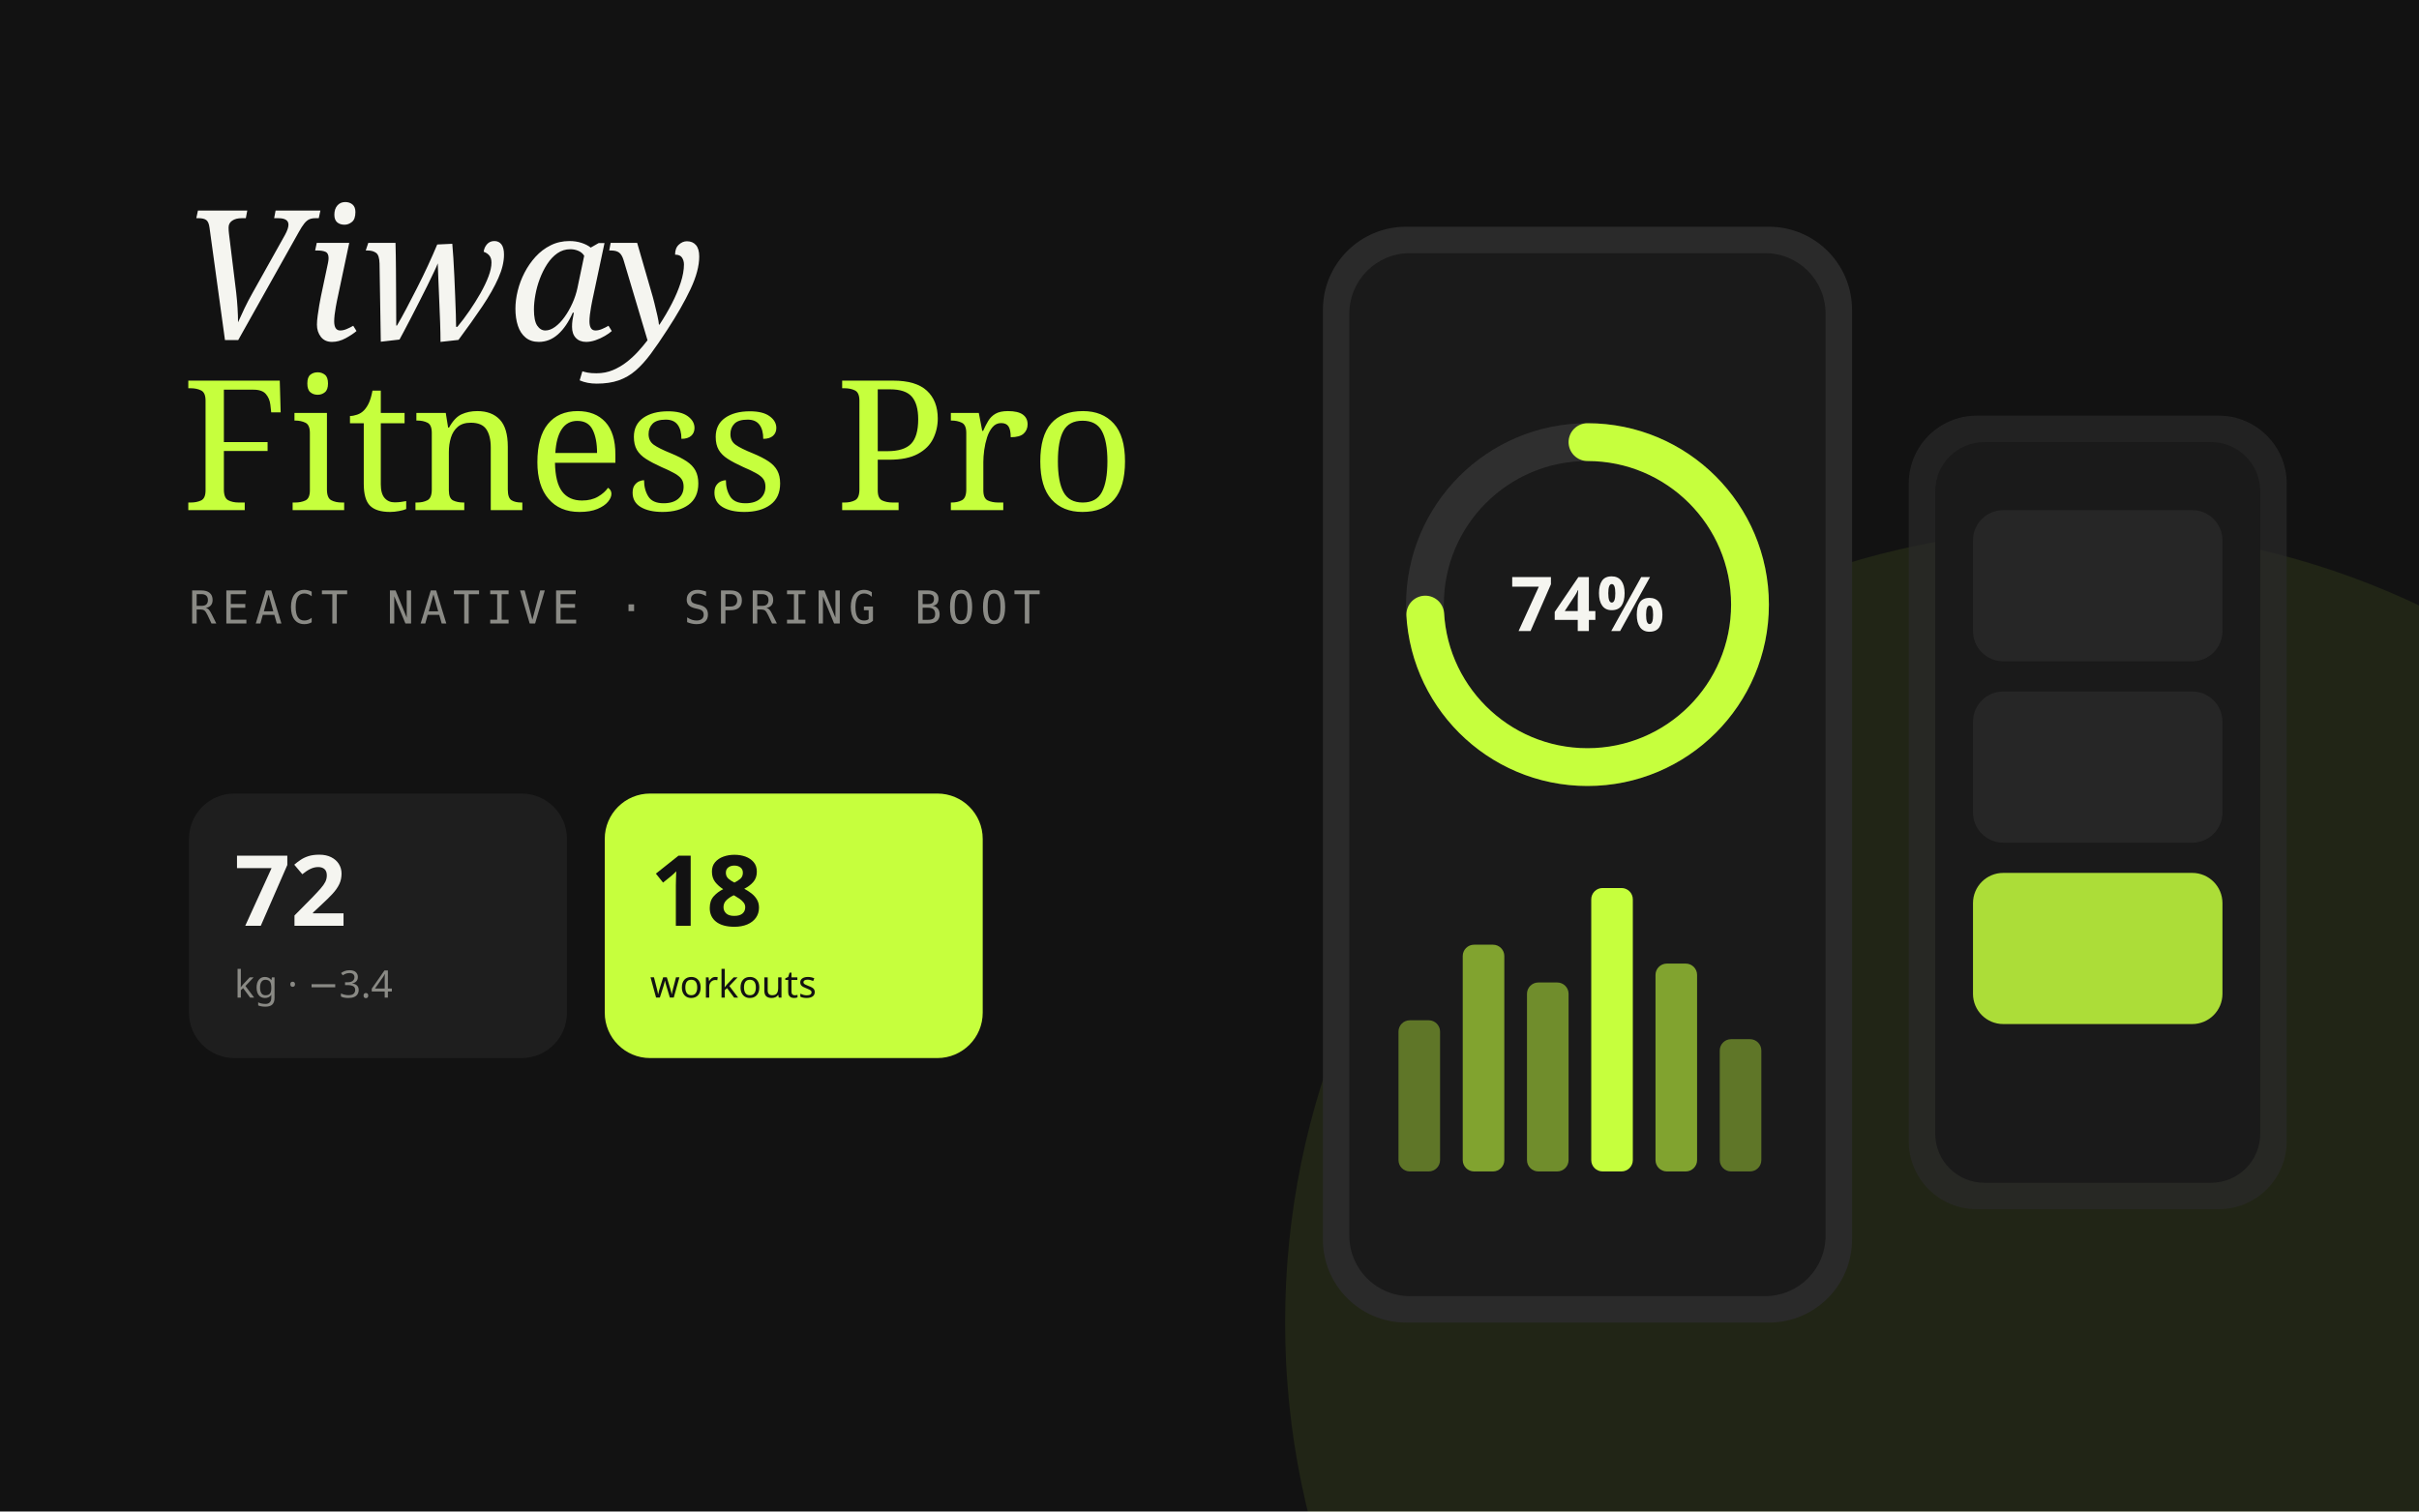
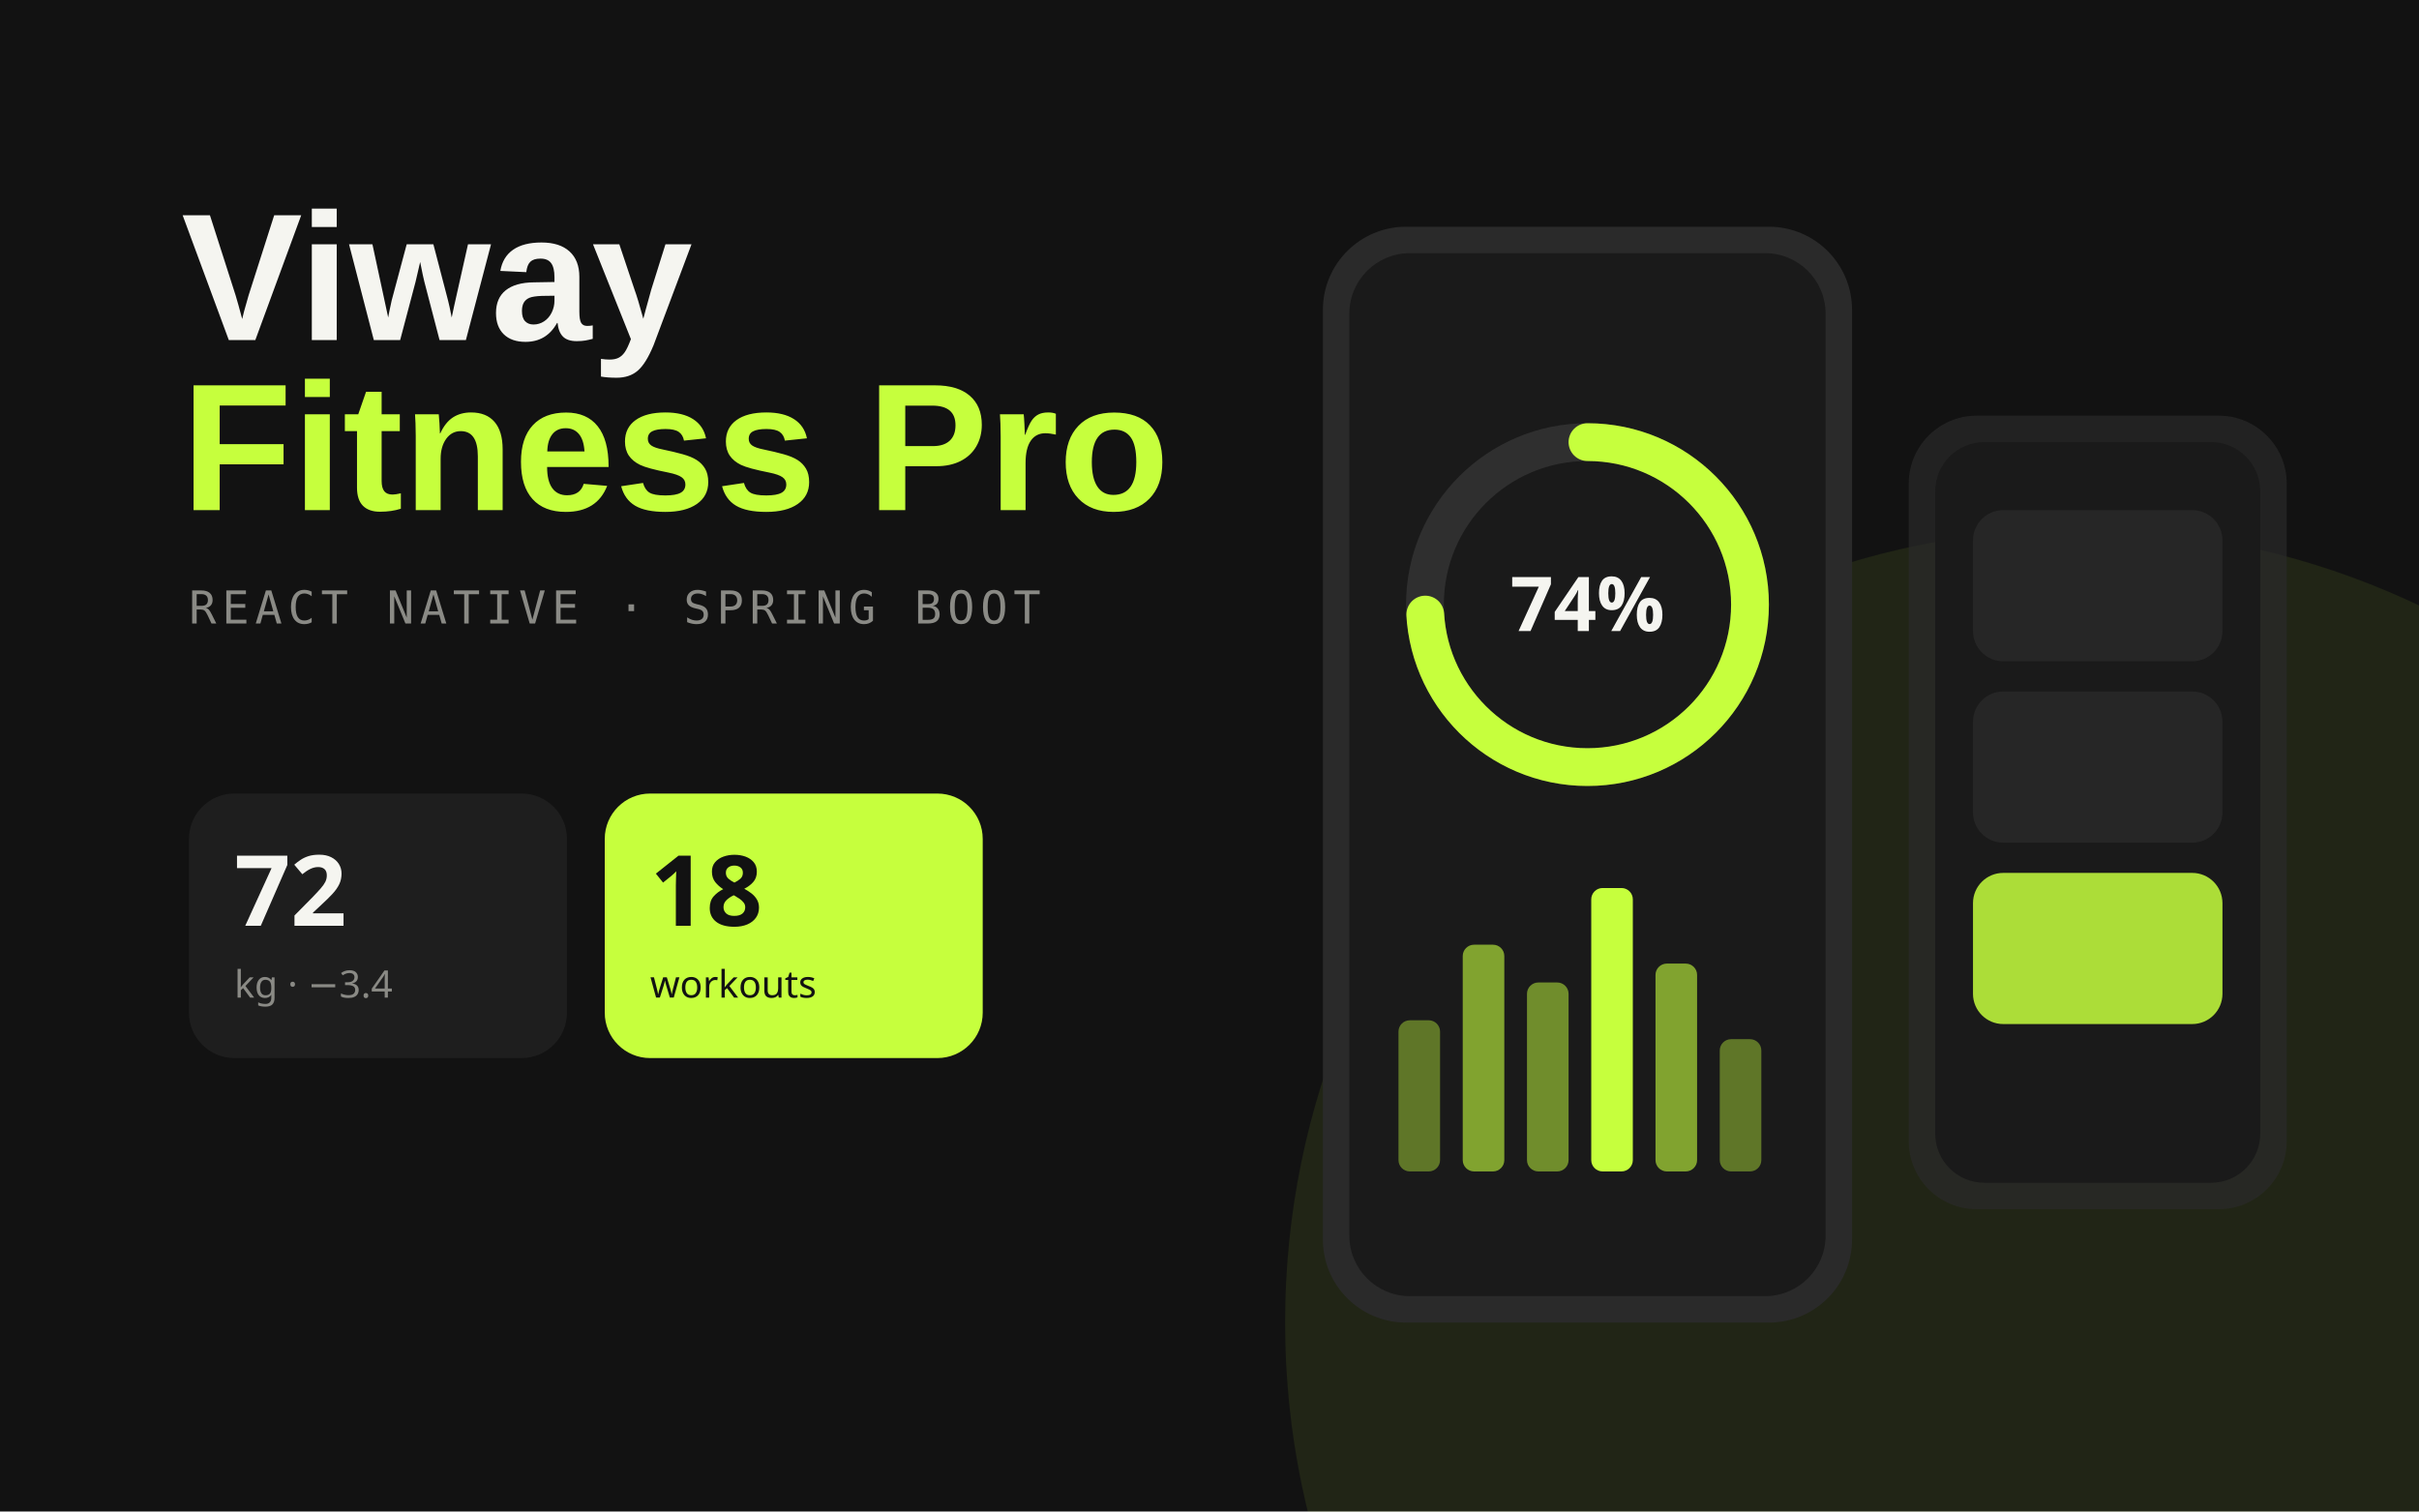
<svg xmlns="http://www.w3.org/2000/svg" viewBox="0 0 1280 800" width="1280" height="800">
  <rect width="1280" height="800" fill="#121212" />
  <circle cx="1100" cy="700" r="420" fill="#c6ff3d" opacity=".08" />
-   <text x="96" y="180" font-family="Georgia, serif" font-style="italic" font-size="96" fill="#f5f5f0">Viway</text>
-   <text x="96" y="270" font-family="Georgia, serif" font-size="96" fill="#c6ff3d">Fitness Pro</text>
+   <text x="96" y="180" font-family="'Arial Narrow', Arial, sans-serif" font-weight="800" font-size="96" fill="#f5f5f0">Viway</text>
+   <text x="96" y="270" font-family="'Arial Narrow', Arial, sans-serif" font-weight="800" font-size="96" fill="#c6ff3d">Fitness Pro</text>
  <text x="100" y="330" font-family="monospace" font-size="24" fill="#8a8a85" letter-spacing="3">REACT NATIVE · SPRING BOOT</text>
  <g transform="translate(100 420)" font-family="sans-serif">
    <rect width="200" height="140" rx="24" fill="#1e1e1e" />
    <text x="24" y="70" font-size="52" fill="#f5f5f0" font-weight="700">72</text>
    <text x="24" y="108" font-size="20" fill="#8a8a85">kg · −3.4</text>
    <rect x="220" width="200" height="140" rx="24" fill="#c6ff3d" />
    <text x="244" y="70" font-size="52" fill="#121212" font-weight="700">18</text>
    <text x="244" y="108" font-size="20" fill="#121212">workouts</text>
  </g>
  <g transform="translate(700 120)">
    <rect width="280" height="580" rx="44" fill="#2a2a2a" />
    <rect x="14" y="14" width="252" height="552" rx="32" fill="#1a1a1a" />
    <circle cx="140" cy="200" r="86" fill="none" stroke="#2f2f2f" stroke-width="20" />
    <circle cx="140" cy="200" r="86" fill="none" stroke="#c6ff3d" stroke-width="20" stroke-dasharray="400 540" stroke-linecap="round" transform="rotate(-90 140 200)" />
    <text x="140" y="214" text-anchor="middle" font-family="sans-serif" font-size="40" font-weight="700" fill="#f5f5f0">74%</text>
    <g fill="#c6ff3d">
      <rect x="40" y="420" width="22" height="80" rx="6" opacity=".4" />
      <rect x="74" y="380" width="22" height="120" rx="6" opacity=".6" />
      <rect x="108" y="400" width="22" height="100" rx="6" opacity=".5" />
      <rect x="142" y="350" width="22" height="150" rx="6" />
      <rect x="176" y="390" width="22" height="110" rx="6" opacity=".6" />
      <rect x="210" y="430" width="22" height="70" rx="6" opacity=".4" />
    </g>
  </g>
  <g transform="translate(1010 220)">
    <rect width="200" height="420" rx="36" fill="#2a2a2a" opacity=".7" />
    <rect x="14" y="14" width="172" height="392" rx="26" fill="#1a1a1a" />
    <rect x="34" y="50" width="132" height="80" rx="16" fill="#262626" />
    <rect x="34" y="146" width="132" height="80" rx="16" fill="#262626" />
    <rect x="34" y="242" width="132" height="80" rx="16" fill="#c6ff3d" opacity=".85" />
  </g>
</svg>
